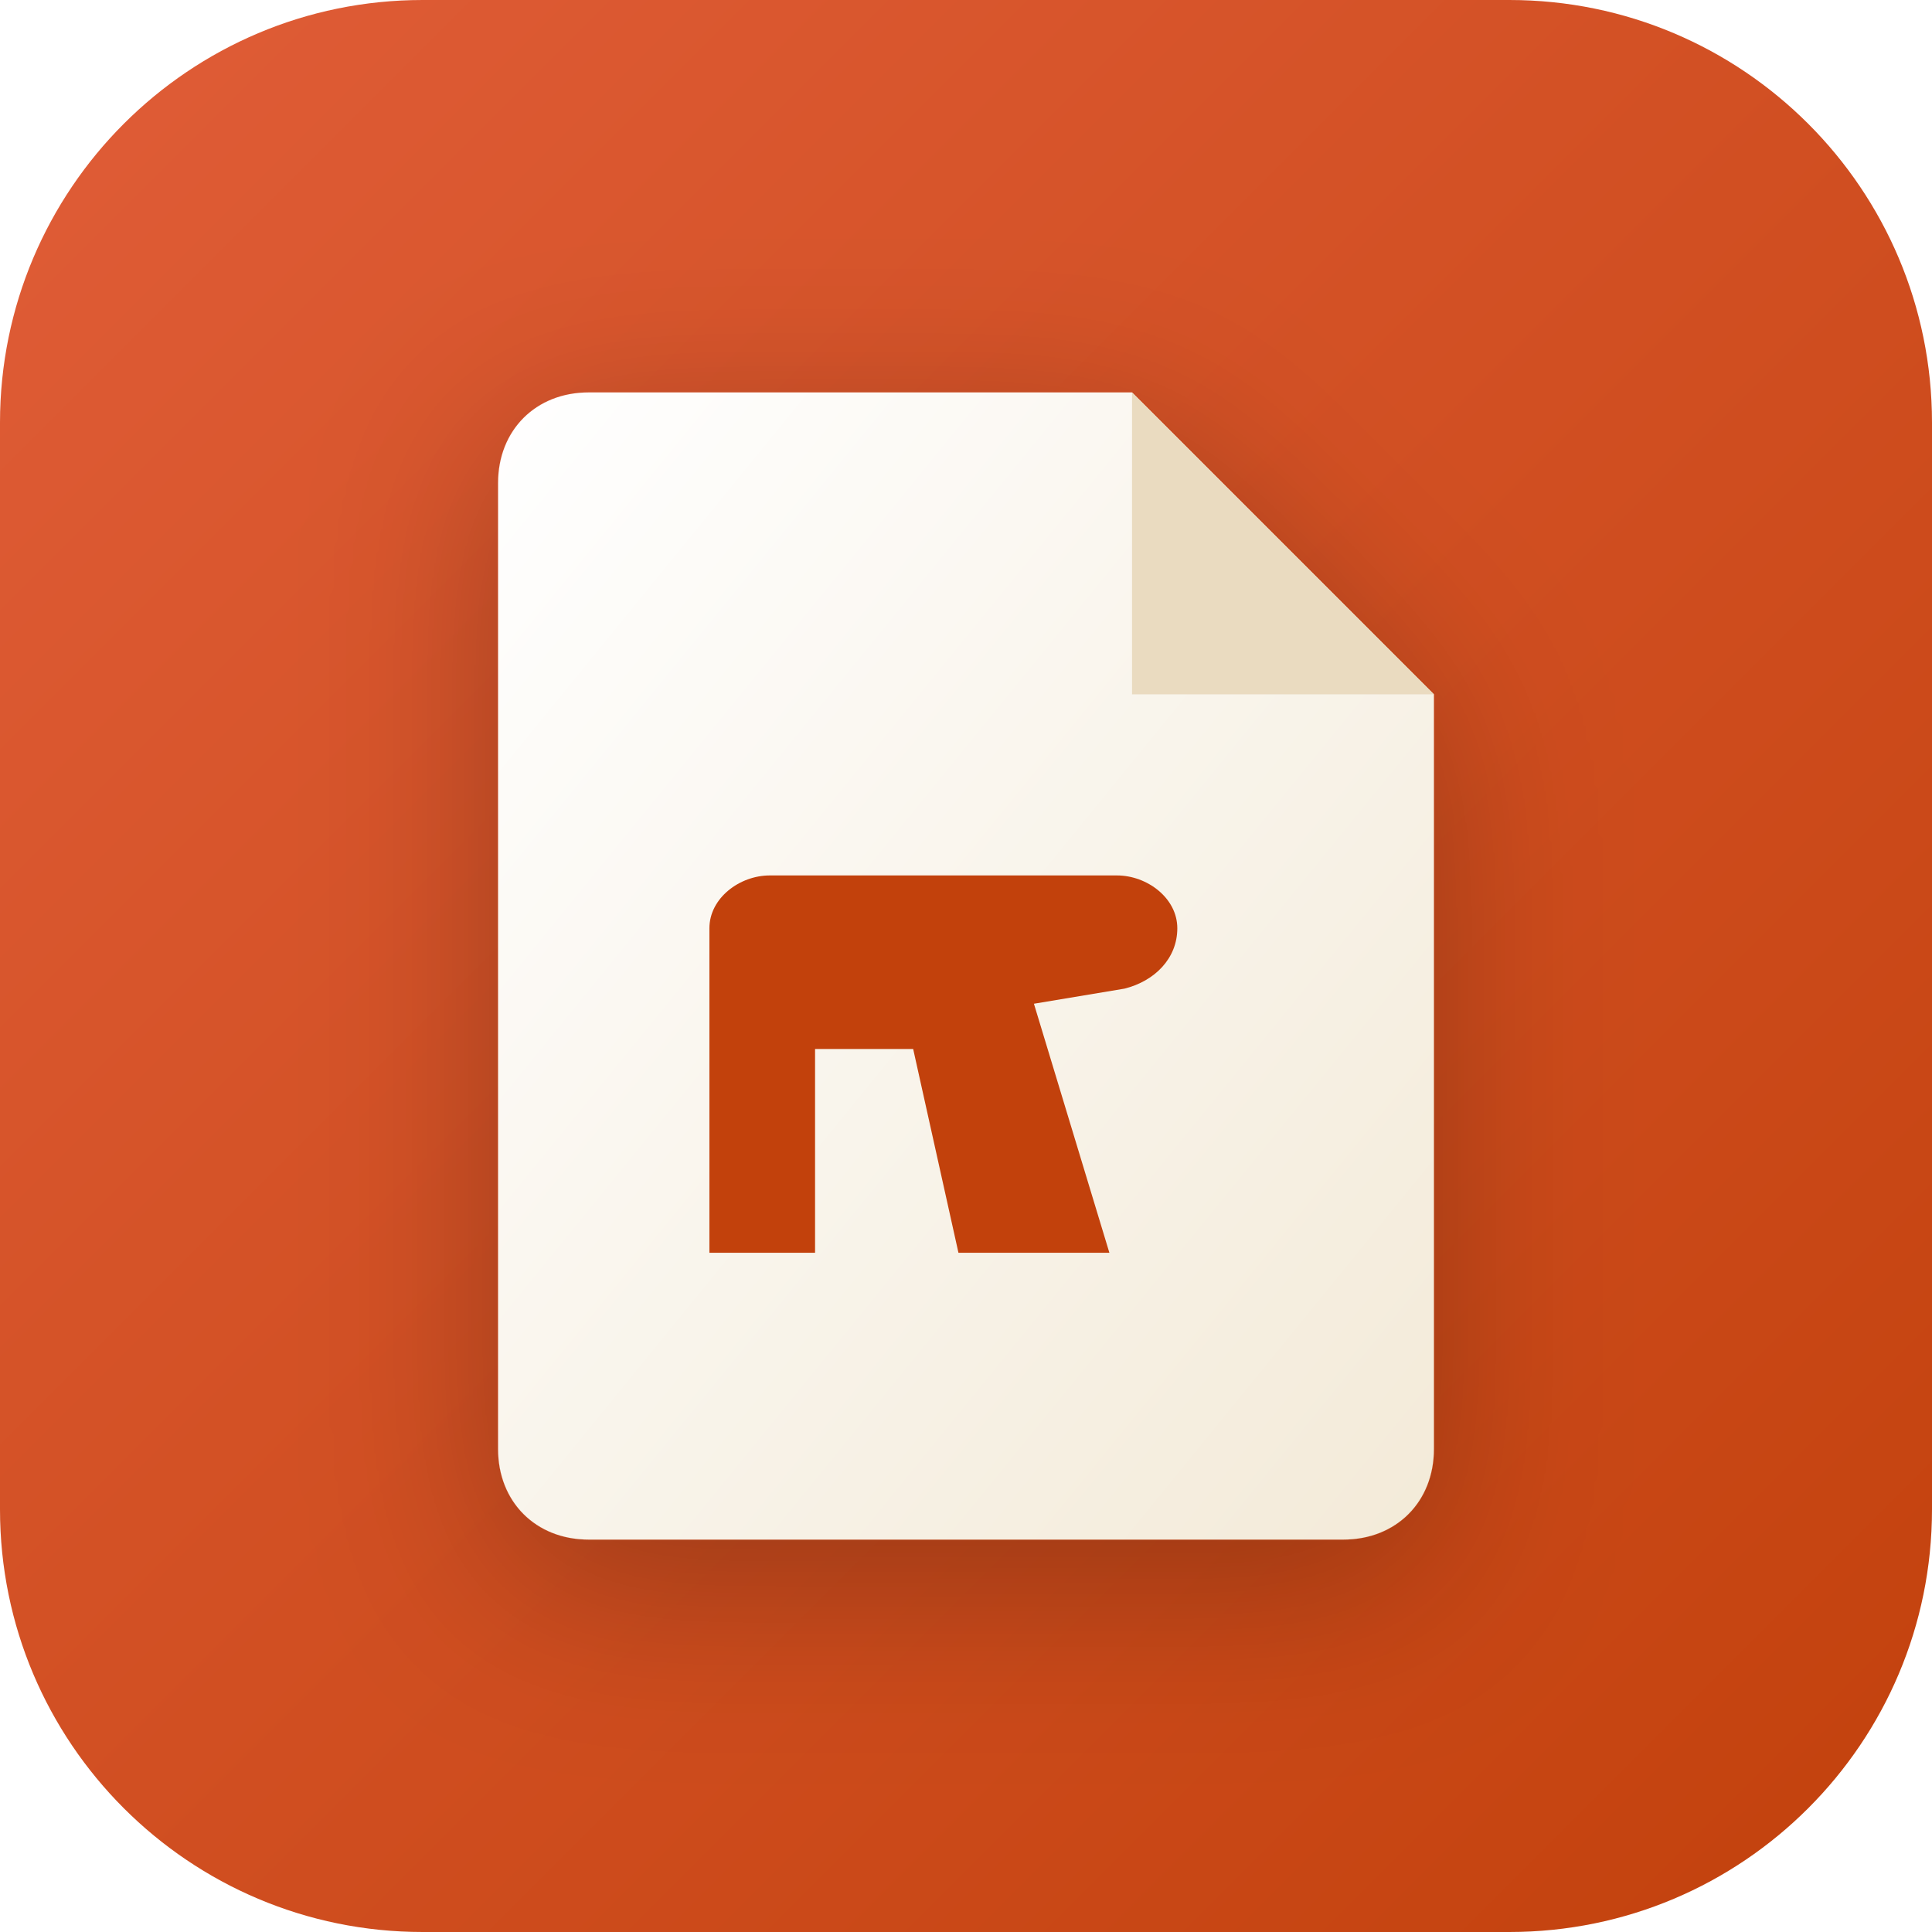
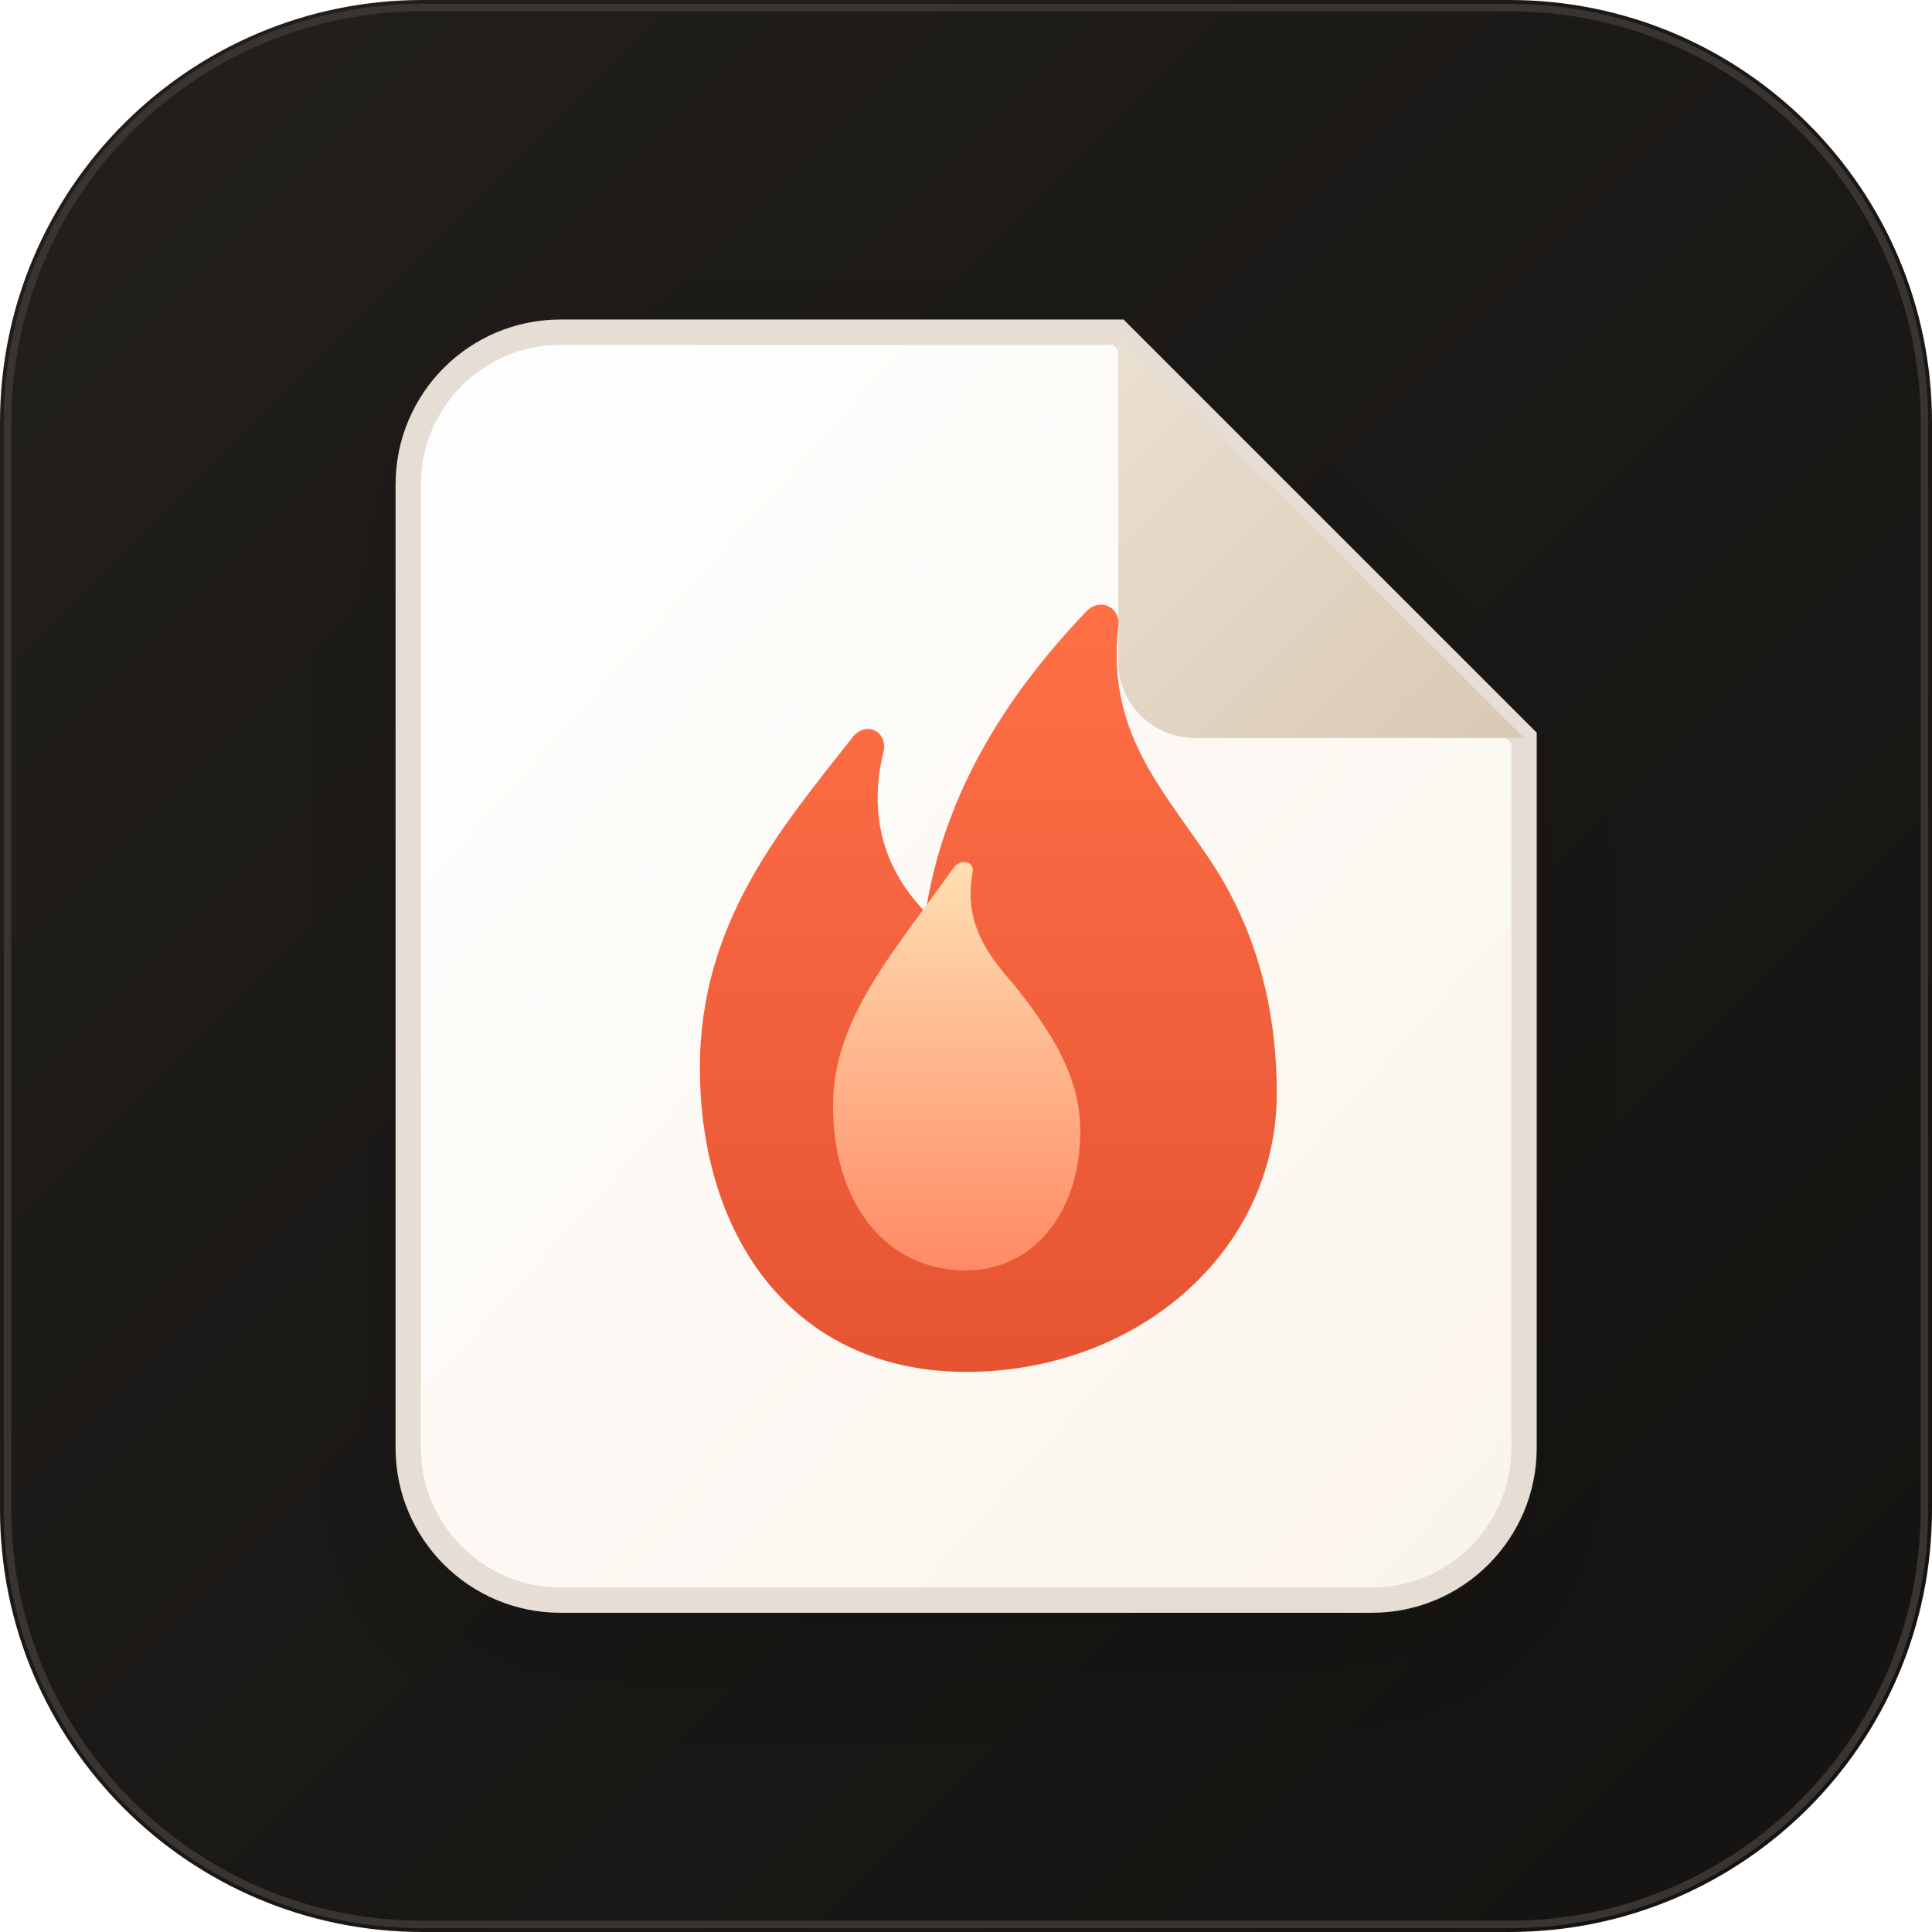
<svg xmlns="http://www.w3.org/2000/svg" viewBox="0 0 512 512" width="512" height="512">
  <defs>
-     <linearGradient id="bgGrad" x1="0%" y1="0%" x2="100%" y2="100%">
-       <stop offset="0%" stop-color="#E05D38" />
-       <stop offset="100%" stop-color="#C2410C" />
+     <linearGradient id="fireGrad" x1="0%" y1="100%" x2="0%" y2="0%">
+       <stop offset="0%" stop-color="#E65332" />
+       <stop offset="100%" stop-color="#FF7047" />
    </linearGradient>
-     <linearGradient id="sheetGrad" x1="0%" y1="0%" x2="100%" y2="100%">
+     <linearGradient id="emberCore" x1="0%" y1="100%" x2="0%" y2="0%">
+       <stop offset="0%" stop-color="#FF8A65" />
+       <stop offset="100%" stop-color="#FFE0B2" />
+     </linearGradient>
+     <linearGradient id="docGrad" x1="0%" y1="0%" x2="100%" y2="100%">
      <stop offset="0%" stop-color="#FFFFFF" />
-       <stop offset="100%" stop-color="#F3EAD8" />
+       <stop offset="100%" stop-color="#FAF4EB" />
    </linearGradient>
+     <linearGradient id="docGradDark" x1="0%" y1="0%" x2="100%" y2="100%">
+       <stop offset="0%" stop-color="#24211D" />
+       <stop offset="100%" stop-color="#1B1917" />
+     </linearGradient>
+     <linearGradient id="foldGrad" x1="0%" y1="0%" x2="100%" y2="100%">
+       <stop offset="0%" stop-color="#EAE0D2" />
+       <stop offset="100%" stop-color="#D9C9B4" />
+     </linearGradient>
+     <linearGradient id="foldGradDark" x1="0%" y1="0%" x2="100%" y2="100%">
+       <stop offset="0%" stop-color="#39342F" />
+       <stop offset="100%" stop-color="#2D2824" />
+     </linearGradient>
+     <linearGradient id="bgCharcoal" x1="0%" y1="0%" x2="100%" y2="100%">
+       <stop offset="0%" stop-color="#221F1C" />
+       <stop offset="100%" stop-color="#141311" />
+     </linearGradient>
+     <filter id="softShadow" x="-10%" y="-10%" width="130%" height="130%">
+       <feDropShadow dx="0" dy="16" stdDeviation="24" flood-color="#171614" flood-opacity="0.16" />
+     </filter>
  </defs>
-   <rect width="512" height="512" rx="112" fill="url(#bgGrad)" />
-   <path d="M156 104 C142 104 132 114 132 128 L132 384 C132 398 142 408 156 408 L356 408 C370 408 380 398 380 384 L380 184 L300 104 Z" fill="url(#sheetGrad)" filter="drop-shadow(0 12px 24px rgba(0,0,0,0.25))" />
-   <path d="M300 104 L300 184 L380 184 Z" fill="#EADBC0" />
-   <path d="M216 232 L296 232 C304 232 312 238 312 246 C312 254 306 260 298 262 L274 266 L294 332 L254 332 L242 278 L216 278 L216 332 L188 332 L188 246 C188 238 196 232 204 232 Z" fill="#C2410C" />
+   <rect width="512" height="512" rx="112" fill="url(#bgCharcoal)" />
+   <rect width="508" height="508" x="2" y="2" rx="110" fill="none" stroke="#39342F" stroke-width="2" />
+   <g transform="translate(41, 41) scale(0.84)">
+     <path d="M128 56 C101.5 56 80 77.5 80 104 L80 408 C80 434.5 101.5 456 128 456 L384 456 C410.5 456 432 434.5 432 408 L432 184 L304 56 Z" fill="url(#docGrad)" stroke="#E6DED4" stroke-width="8" filter="url(#softShadow)" />
+     <path d="M304 56 L304 160 C304 173.2 314.8 184 328 184 L432 184 Z" fill="url(#foldGrad)" />
+     <path d="M256 384 C202 384 172 342 172 288 C172 242 198 212 220 184 C224 178.5 231.2 181.7 230 188 C224.8 209 230.5 226 243.2 239 C248.8 203 267.2 172 294 144 C298.4 139.6 304.8 142.8 304 148.8 C300 184 320 202 335.2 226 C350 250 354 275 354 296 C354 346 310 384 256 384 Z" fill="url(#fireGrad)" />
+     <path d="M256 352 C230 352 214 330 214 300 C214 272.8 232.8 252 252 225 C254.4 221.8 258.8 223 258 226.5 C255.2 242 262.4 252 271.2 262 C284.8 279 292 292.5 292 308 C292 334 277 352 256 352 Z" fill="url(#emberCore)" />
+   </g>
</svg>
